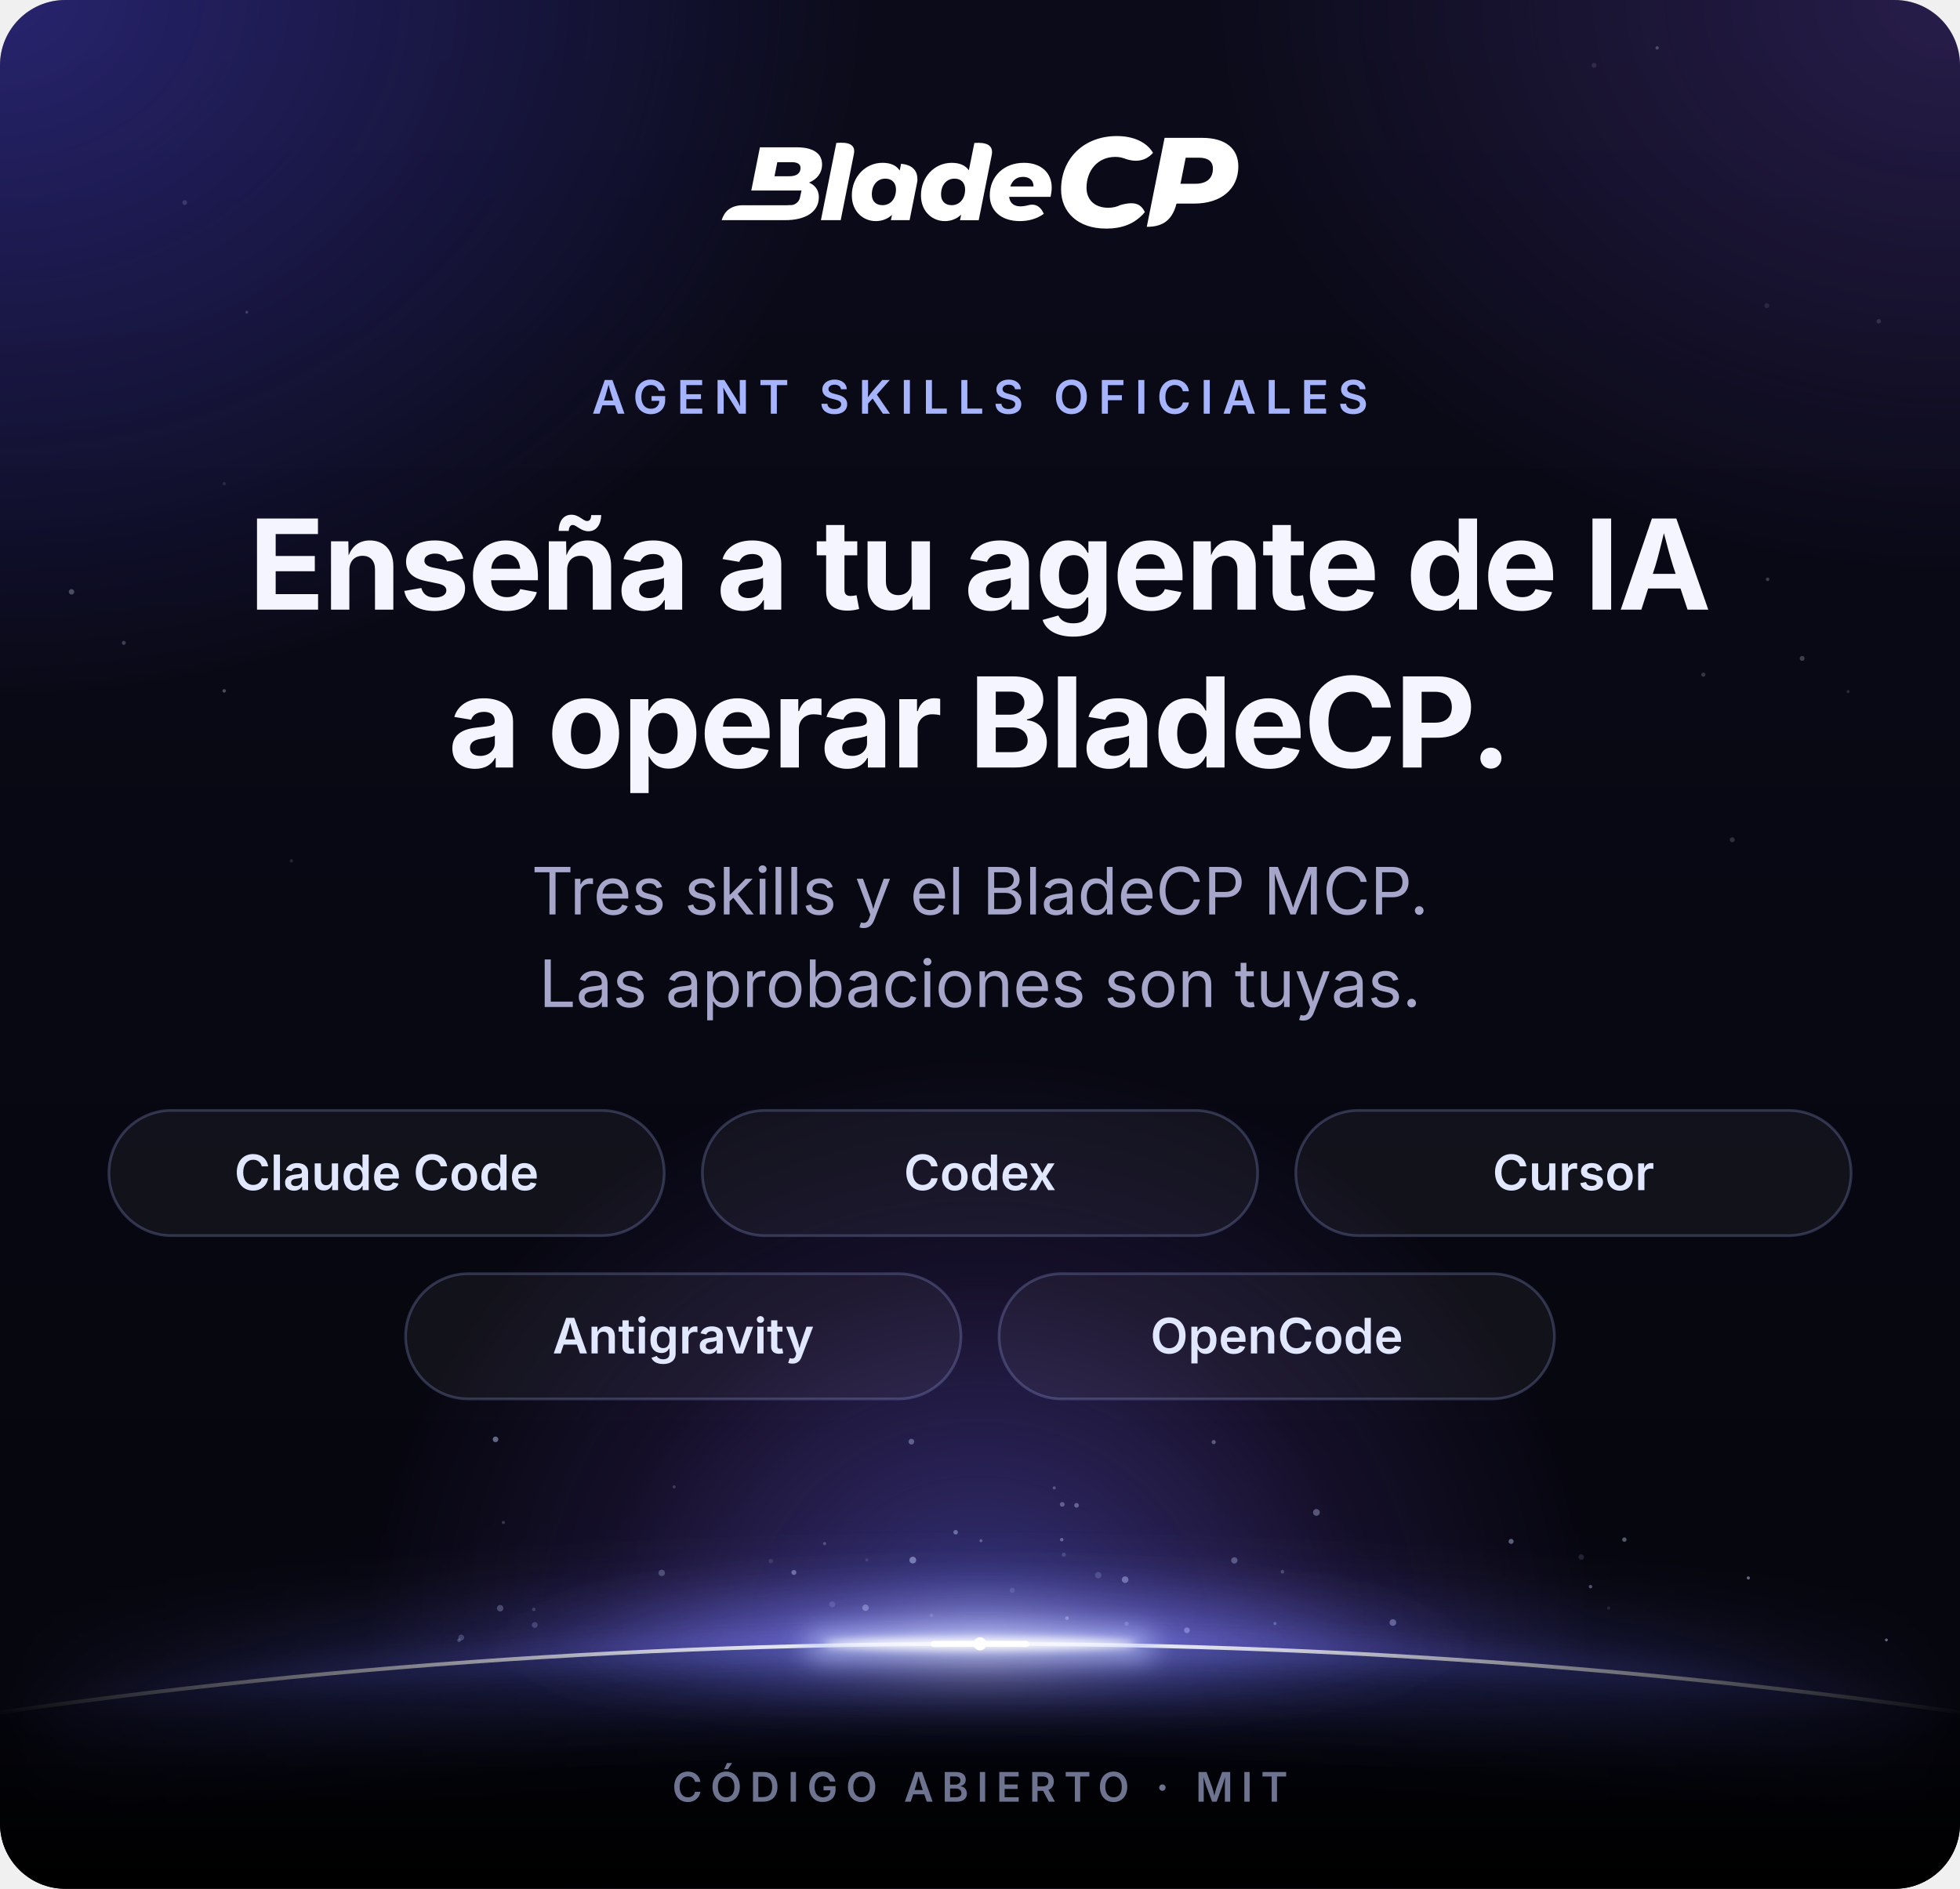
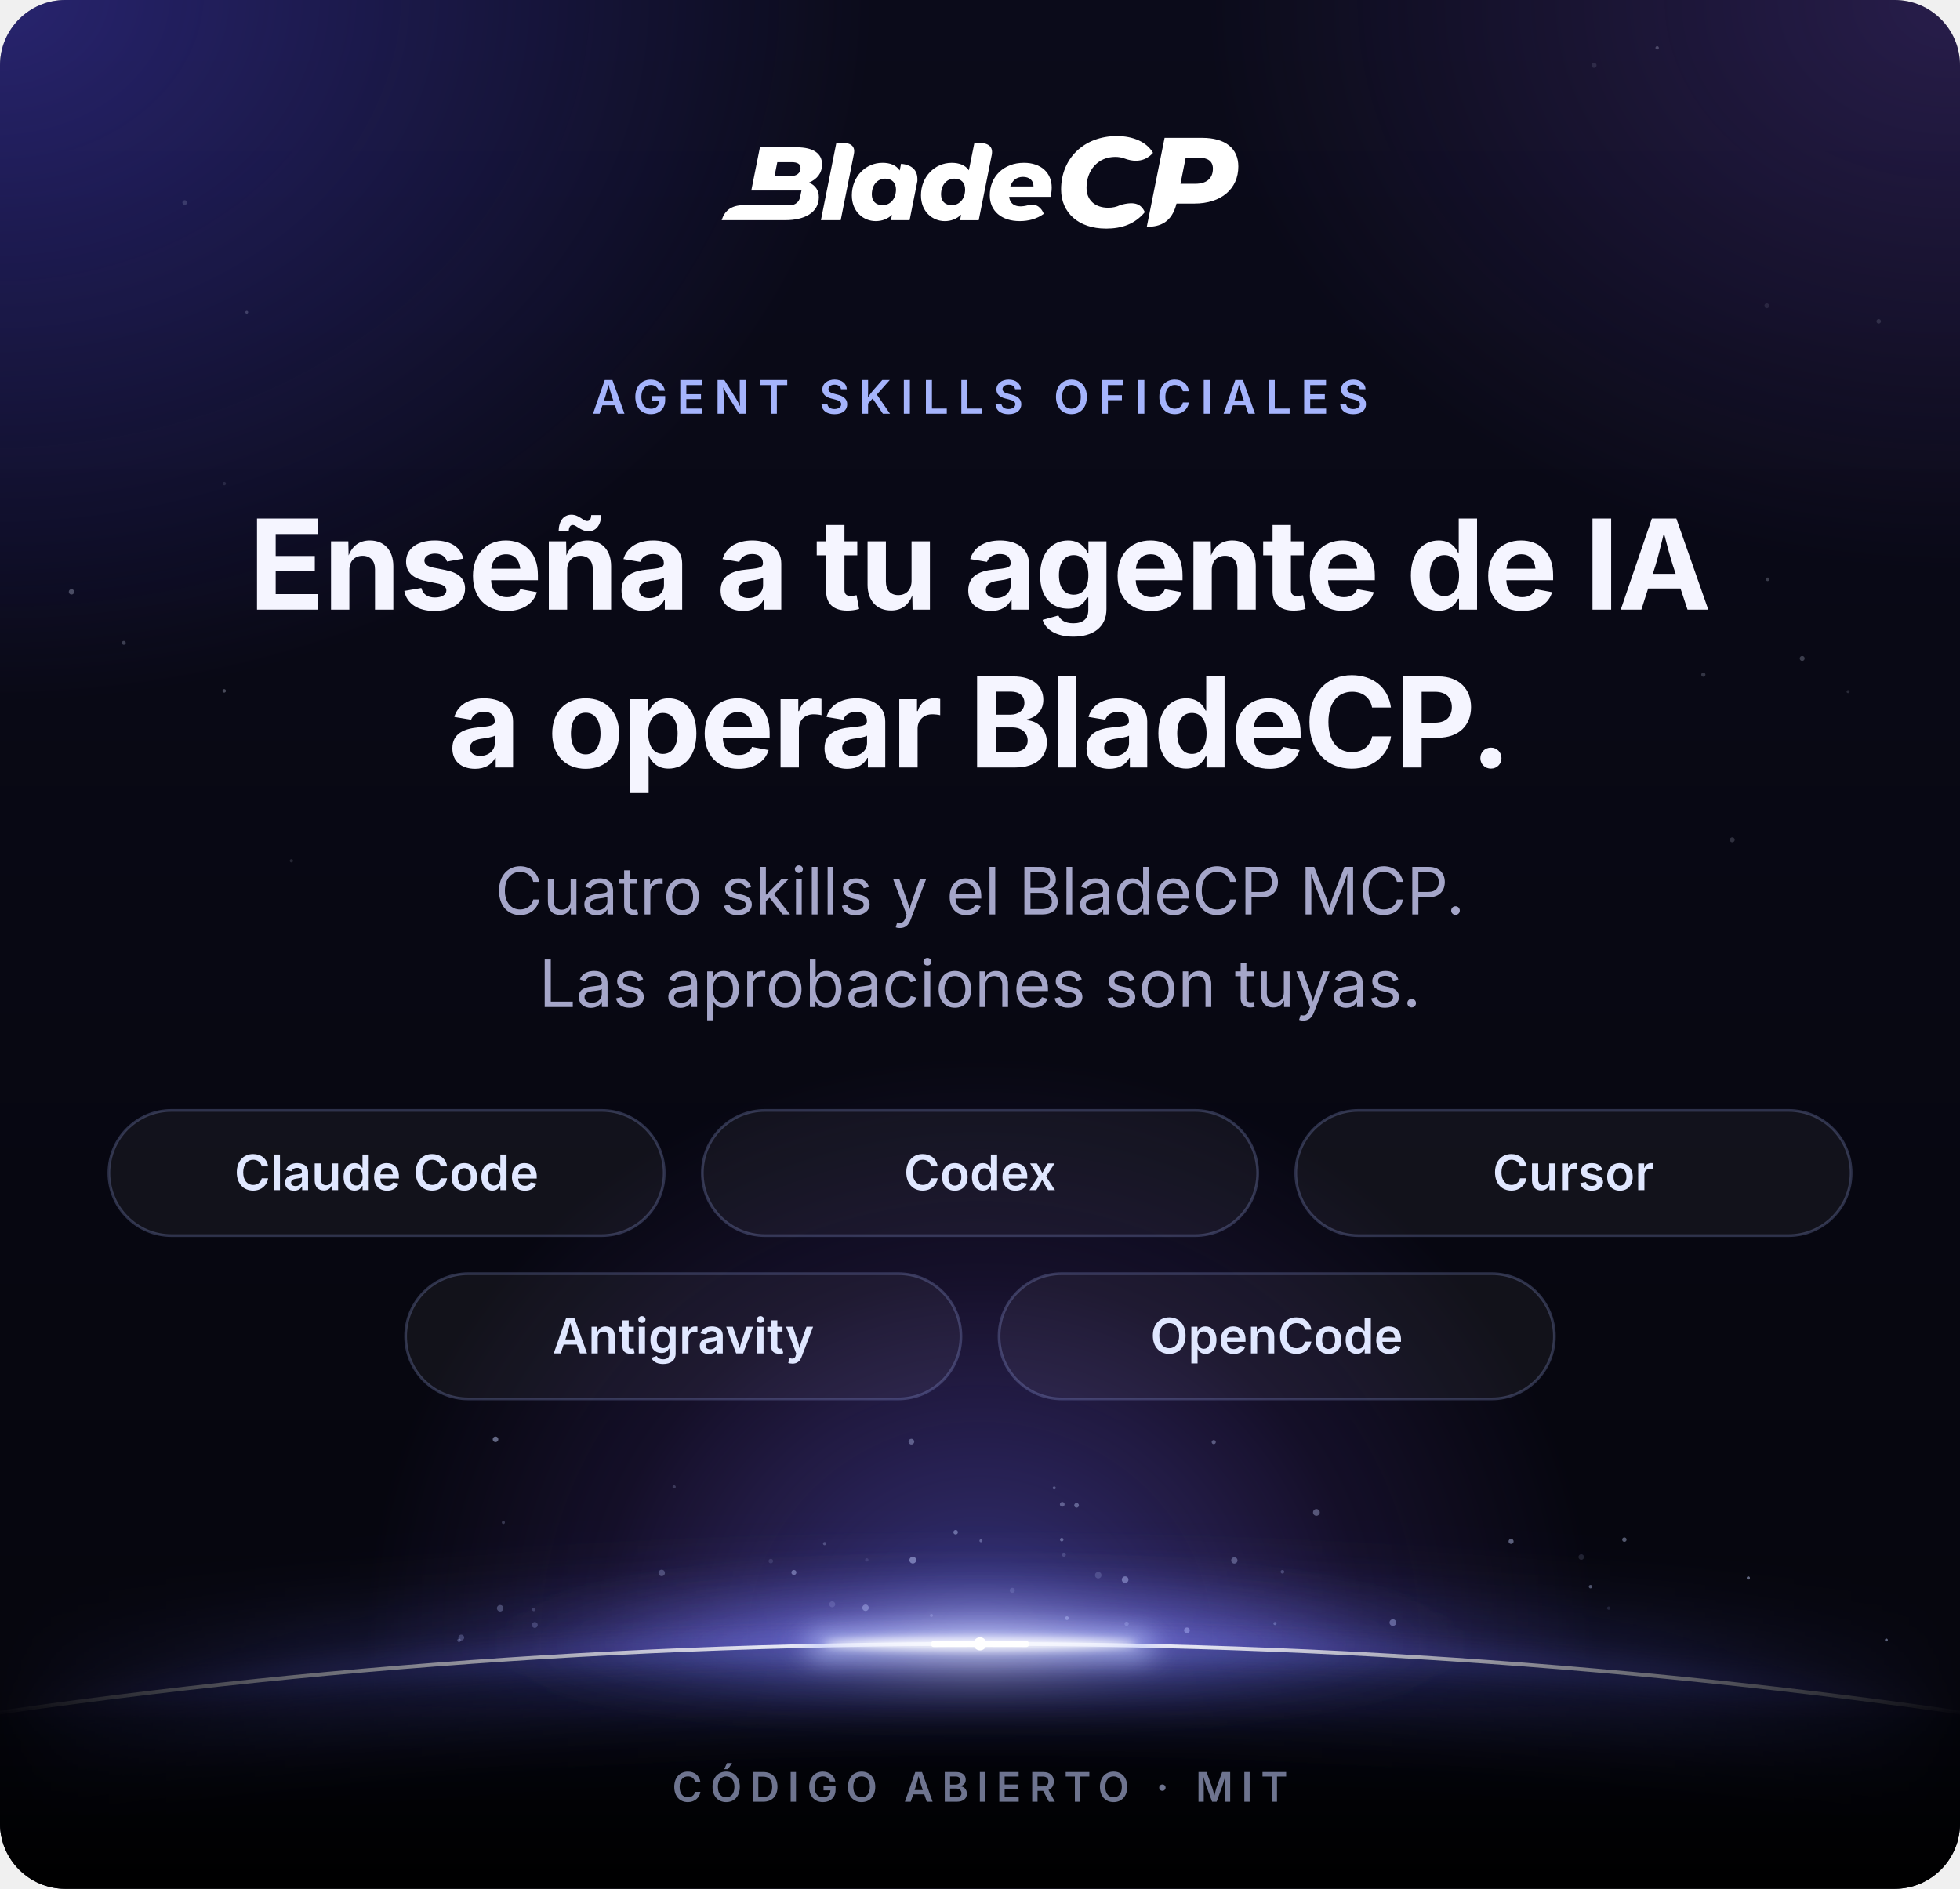
<svg xmlns="http://www.w3.org/2000/svg" width="720" height="694" viewBox="0 0 720 694" role="img" aria-labelledby="title desc">
  <style>.sweep-core{animation:bcp-core 12s cubic-bezier(.45,0,.55,1) -6s infinite alternate}.sweep-glow{animation:bcp-glow 12s cubic-bezier(.45,0,.55,1) -6s infinite alternate}.atmo{animation:bcp-atmo 9s ease-in-out infinite}@keyframes bcp-core{from{stroke-dashoffset:-134.9px}to{stroke-dashoffset:-674.97px}}@keyframes bcp-glow{from{stroke-dashoffset:-91.9px}to{stroke-dashoffset:-631.97px}}@keyframes bcp-atmo{50%{opacity:.78}}@media (prefers-reduced-motion:reduce){.sweep-core,.sweep-glow,.atmo{animation:none}}</style>
  <defs>
    <linearGradient id="sky" x1="0" y1="0" x2="0" y2="1">
      <stop offset="0" stop-color="#0b0b1a" />
      <stop offset="1" stop-color="#05050c" />
    </linearGradient>
    <radialGradient id="glowA" cx="0" cy="0" r="1" gradientUnits="userSpaceOnUse" gradientTransform="translate(0 0) scale(446.4 360)">
      <stop offset="0" stop-color="#4f46e5" stop-opacity=".42" />
      <stop offset=".72" stop-color="#4f46e5" stop-opacity="0" />
    </radialGradient>
    <radialGradient id="glowB" cx="0" cy="0" r="1" gradientUnits="userSpaceOnUse" gradientTransform="translate(720 0) scale(396 300)">
      <stop offset="0" stop-color="#8b5cf6" stop-opacity=".22" />
      <stop offset=".7" stop-color="#8b5cf6" stop-opacity="0" />
    </radialGradient>
    <radialGradient id="atmo" cx="0" cy="0" r="1" gradientUnits="userSpaceOnUse" gradientTransform="translate(360 604) scale(316.8 300)">
      <stop offset="0" stop-color="#6366f1" stop-opacity=".46" />
      <stop offset=".45" stop-color="#8b5cf6" stop-opacity=".11" />
      <stop offset=".72" stop-color="#8b5cf6" stop-opacity="0" />
    </radialGradient>
    <linearGradient id="planet" gradientUnits="userSpaceOnUse" x1="0" y1="604" x2="0" y2="694">
      <stop offset="0" stop-color="#05060f" />
      <stop offset="1" stop-color="#000" />
    </linearGradient>
    <linearGradient id="fadeG" x1="0" y1="0" x2="1" y2="0">
      <stop offset="0" stop-color="#000" />
      <stop offset=".16" stop-color="#737373" />
      <stop offset=".4" stop-color="#fff" />
      <stop offset=".6" stop-color="#fff" />
      <stop offset=".84" stop-color="#737373" />
      <stop offset="1" stop-color="#000" />
    </linearGradient>
    <mask id="fade" maskUnits="userSpaceOnUse" x="0" y="0" width="720" height="694">
      <rect width="720" height="694" fill="url(#fadeG)" />
    </mask>
    <radialGradient id="sun">
      <stop offset="0" stop-color="#fff" stop-opacity=".8" />
      <stop offset=".3" stop-color="#6366f1" stop-opacity=".45" />
      <stop offset=".7" stop-color="#6366f1" stop-opacity="0" />
    </radialGradient>
    <filter id="b16" filterUnits="userSpaceOnUse" x="-100" y="0" width="920" height="694">
      <feGaussianBlur stdDeviation="16" />
    </filter>
    <filter id="b10" filterUnits="userSpaceOnUse" x="-100" y="0" width="920" height="694">
      <feGaussianBlur stdDeviation="10" />
    </filter>
    <filter id="b5" filterUnits="userSpaceOnUse" x="-100" y="0" width="920" height="694">
      <feGaussianBlur stdDeviation="5" />
    </filter>
    <filter id="b2" filterUnits="userSpaceOnUse" x="-100" y="0" width="920" height="694">
      <feGaussianBlur stdDeviation="1.6" />
    </filter>
    <clipPath id="frame">
      <rect width="720" height="694" rx="24" />
    </clipPath>
  </defs>
  <g clip-path="url(#frame)">
    <rect width="720" height="694" fill="url(#sky)" />
    <rect width="720" height="694" fill="url(#glowA)" />
    <rect width="720" height="694" fill="url(#glowB)" />
    <rect class="atmo" width="720" height="694" fill="url(#atmo)" />
    <g>
      <circle cx="183.73" cy="590.92" r="1.19" fill="#c7d2fe" fill-opacity="0.29" />
      <circle cx="168.63" cy="602.69" r="0.64" fill="#c7d2fe" fill-opacity="0.3" />
      <circle cx="184.91" cy="559.4" r="0.57" fill="#c7d2fe" fill-opacity="0.23" />
      <circle cx="580.87" cy="572.11" r="1.02" fill="#c7d2fe" fill-opacity="0.14" />
      <circle cx="318.41" cy="573.16" r="0.62" fill="#c7d2fe" fill-opacity="0.13" />
      <circle cx="196.08" cy="591.36" r="0.64" fill="#c7d2fe" fill-opacity="0.21" />
      <circle cx="351.05" cy="563" r="0.83" fill="#c7d2fe" fill-opacity="0.42" />
      <circle cx="390.21" cy="552.75" r="0.87" fill="#c7d2fe" fill-opacity="0.36" />
      <circle cx="335.32" cy="573.23" r="1.25" fill="#c7d2fe" fill-opacity="0.48" />
      <circle cx="390.8" cy="571.23" r="0.74" fill="#c7d2fe" fill-opacity="0.2" />
      <circle cx="169.44" cy="601.69" r="1.07" fill="#c7d2fe" fill-opacity="0.26" />
      <circle cx="413.31" cy="580.42" r="1.22" fill="#c7d2fe" fill-opacity="0.43" />
      <circle cx="243.07" cy="577.94" r="1.18" fill="#c7d2fe" fill-opacity="0.29" />
      <circle cx="360.34" cy="566.12" r="0.55" fill="#c7d2fe" fill-opacity="0.35" />
      <circle cx="342.16" cy="593.55" r="0.57" fill="#c7d2fe" fill-opacity="0.24" />
      <circle cx="247.64" cy="546.33" r="0.59" fill="#c7d2fe" fill-opacity="0.21" />
      <circle cx="305.71" cy="589.46" r="1.1" fill="#c7d2fe" fill-opacity="0.18" />
      <circle cx="390.02" cy="565.72" r="0.64" fill="#c7d2fe" fill-opacity="0.38" />
      <circle cx="302.91" cy="567.17" r="0.59" fill="#c7d2fe" fill-opacity="0.27" />
      <circle cx="511.67" cy="596.18" r="1.23" fill="#c7d2fe" fill-opacity="0.41" />
      <circle cx="471.1" cy="577.51" r="0.66" fill="#c7d2fe" fill-opacity="0.26" />
      <circle cx="642.25" cy="579.8" r="0.58" fill="#c7d2fe" fill-opacity="0.48" />
      <circle cx="196.45" cy="597.06" r="1.08" fill="#c7d2fe" fill-opacity="0.24" />
      <circle cx="468.36" cy="596.54" r="0.57" fill="#c7d2fe" fill-opacity="0.33" />
      <circle cx="413.86" cy="596.63" r="0.78" fill="#c7d2fe" fill-opacity="0.28" />
      <circle cx="555.09" cy="566.36" r="0.93" fill="#c7d2fe" fill-opacity="0.43" />
      <circle cx="317.95" cy="590.74" r="1.18" fill="#c7d2fe" fill-opacity="0.41" />
      <circle cx="436.01" cy="599.03" r="1.05" fill="#c7d2fe" fill-opacity="0.46" />
      <circle cx="453.43" cy="573.35" r="1.16" fill="#c7d2fe" fill-opacity="0.34" />
      <circle cx="692.96" cy="602.58" r="0.53" fill="#c7d2fe" fill-opacity="0.47" />
      <circle cx="391.94" cy="594.56" r="0.69" fill="#c7d2fe" fill-opacity="0.42" />
      <circle cx="584.28" cy="582.98" r="0.63" fill="#c7d2fe" fill-opacity="0.38" />
      <circle cx="291.63" cy="577.77" r="0.92" fill="#c7d2fe" fill-opacity="0.43" />
      <circle cx="403.43" cy="578.77" r="1.19" fill="#c7d2fe" fill-opacity="0.19" />
      <circle cx="283.16" cy="573.6" r="0.83" fill="#c7d2fe" fill-opacity="0.14" />
      <circle cx="371.86" cy="584.34" r="0.93" fill="#c7d2fe" fill-opacity="0.17" />
      <circle cx="483.57" cy="555.71" r="1.24" fill="#c7d2fe" fill-opacity="0.36" />
      <circle cx="590.95" cy="590.88" r="0.61" fill="#c7d2fe" fill-opacity="0.13" />
      <circle cx="182.03" cy="528.86" r="1.03" fill="#c7d2fe" fill-opacity="0.47" />
      <circle cx="395.47" cy="553.11" r="0.86" fill="#c7d2fe" fill-opacity="0.38" />
      <circle cx="387.27" cy="546.7" r="0.56" fill="#c7d2fe" fill-opacity="0.32" />
      <circle cx="334.79" cy="529.71" r="1.05" fill="#c7d2fe" fill-opacity="0.37" />
      <circle cx="445.86" cy="529.87" r="0.76" fill="#c7d2fe" fill-opacity="0.37" />
      <circle cx="596.71" cy="565.7" r="0.81" fill="#c7d2fe" fill-opacity="0.4" />
      <circle cx="649.32" cy="212.86" r="0.66" fill="#e0e7ff" fill-opacity="0.23" />
      <circle cx="26.27" cy="217.46" r="1" fill="#e0e7ff" fill-opacity="0.29" />
      <circle cx="625.72" cy="247.89" r="0.77" fill="#e0e7ff" fill-opacity="0.2" />
      <circle cx="82.39" cy="177.72" r="0.62" fill="#e0e7ff" fill-opacity="0.12" />
      <circle cx="45.47" cy="236.21" r="0.72" fill="#e0e7ff" fill-opacity="0.24" />
      <circle cx="608.75" cy="17.6" r="0.62" fill="#e0e7ff" fill-opacity="0.25" />
      <circle cx="82.35" cy="253.85" r="0.64" fill="#e0e7ff" fill-opacity="0.3" />
      <circle cx="690.14" cy="118.04" r="0.82" fill="#e0e7ff" fill-opacity="0.14" />
      <circle cx="678.88" cy="254.12" r="0.56" fill="#e0e7ff" fill-opacity="0.15" />
      <circle cx="90.64" cy="114.71" r="0.52" fill="#e0e7ff" fill-opacity="0.21" />
      <circle cx="107.04" cy="316.29" r="0.6" fill="#e0e7ff" fill-opacity="0.14" />
      <circle cx="636.33" cy="308.57" r="0.91" fill="#e0e7ff" fill-opacity="0.18" />
      <circle cx="662.03" cy="241.92" r="0.91" fill="#e0e7ff" fill-opacity="0.24" />
      <circle cx="585.56" cy="24.02" r="0.93" fill="#e0e7ff" fill-opacity="0.11" />
      <circle cx="649.03" cy="112.33" r="0.89" fill="#e0e7ff" fill-opacity="0.1" />
      <circle cx="67.86" cy="74.43" r="0.87" fill="#e0e7ff" fill-opacity="0.16" />
    </g>
    <path d="M0 629.2A1080 440.64 0 0 1 720 629.2L720 694L0 694Z" fill="url(#planet)" />
    <g mask="url(#fade)" fill="none" stroke-linecap="round">
      <path d="M-60 638.69A1080 440.64 0 0 1 780 638.69" stroke="#6366f1" stroke-opacity=".5" stroke-width="26" filter="url(#b16)" />
      <path d="M-60 638.69A1080 440.64 0 0 1 780 638.69" stroke="#6366f1" stroke-opacity=".85" stroke-width="3" filter="url(#b5)" />
      <path d="M-60 638.69A1080 440.64 0 0 1 780 638.69" stroke="#fff" stroke-opacity=".85" stroke-width="1.4" />
      <path class="sweep-glow" d="M-60 638.69A1080 440.64 0 0 1 780 638.69" stroke="#a5b4fc" stroke-width="7" stroke-dasharray="120 1687.73" stroke-dashoffset="-361.93" filter="url(#b5)" />
      <path class="sweep-core" d="M-60 638.69A1080 440.64 0 0 1 780 638.69" stroke="#fff" stroke-width="2.2" stroke-dasharray="34 1687.73" stroke-dashoffset="-404.93" />
    </g>
    <ellipse cx="360" cy="604" rx="259.2" ry="32" fill="url(#sun)" filter="url(#b10)" style="mix-blend-mode:screen" />
    <ellipse cx="360" cy="604" rx="57.6" ry="2.4" fill="#fff" fill-opacity=".9" filter="url(#b2)" />
    <circle cx="360" cy="604" r="2.4" fill="#fff" />
  </g>
  <g font-family="-apple-system, BlinkMacSystemFont, 'Segoe UI', Inter, Helvetica, Arial, sans-serif">
    <g transform="translate(265.1 50) scale(0.53518)" fill="#ffffff">
      <path d="M59.99 31.93c5.43-2.29 8.93-6.5 8.93-12.5 0-7.5-6.07-11.72-17.36-11.72h-25.3l-5.92 29.65h34.45l-1.08 5.02c-.59 2.76-3.34 5.02-6.1 5.02H46.4a15.36 15.36 0 0 1-1.84.1H13.35C5.99 47.99 1.86 51.71 0 57.72h43.77c12.86 0 22.94-5 22.94-15.86 0-4.64-2.43-8.07-6.72-9.93h0zm-11.79-14c3.72 0 5.93 1.22 5.93 3.93 0 3.72-2.72 5.72-7.72 5.72H36.26l1.93-9.65H48.2zm19.93 39.8h13.58l8.99-45.08c1.56-6.96-3.63-8.68-11.99-7.94L68.13 57.73zM123.15 19l-.93 4.64c-2.43-3.72-6.65-5.29-11.86-5.29-11.58 0-21.01 9.5-21.01 22.37 0 11.29 8 17.65 16.36 17.65 4.5 0 8.22-1.5 11.22-4.29l-.79 3.64H129l5.34-26.79c.47-8.04-4.16-11.15-11.2-11.94h.01zm-12.72 28.44c-4.64 0-7.36-2.86-7.36-7.36 0-6.5 3.86-10.86 9.22-10.86 4.64 0 7.36 2.93 7.36 7.43 0 6.43-3.79 10.79-9.22 10.79zm63.03-42.73l-3.79 18.79c-2.43-3.57-6.65-5.14-11.79-5.14-11.58 0-21.08 9.5-21.08 22.37 0 11.29 8 17.65 16.36 17.65 4.5 0 8.29-1.64 11.22-4.43l-.79 3.79h12.86l8.99-45.08c1.05-6.36-3.54-8.57-11.99-7.94h0zm-15.58 42.73c-4.64 0-7.29-2.86-7.29-7.36 0-6.5 3.79-10.86 9.22-10.86 4.64 0 7.29 2.93 7.29 7.43 0 6.43-3.79 10.79-9.22 10.79zm68.67-12.08c0-10.15-7.29-17.01-19.08-17.01-13.93 0-23.44 9.5-23.44 22.37 0 10.79 8.15 17.65 20.58 17.65 5.86 0 11.65-1.43 16.51-5-1.49-3.61-4.62-7.53-10.81-5.88-9.28 2.46-12.49-1.48-12.99-5.76h28.44c.43-1.93.79-4.07.79-6.36h0zM206.83 28c4.36 0 7.29 2.43 7.22 6.57h-15.93c1.29-3.86 4.14-6.57 8.72-6.57h0z" />
      <path d="M263.7 63.53c10.91 0 19.9-3.06 26.79-11.35-2.46-4.91-6.02-7.84-16.8-4.85-.02 0-.04.02-.06.03-2.6 1.3-5.38 1.85-8.27 1.85-9.34 0-14.92-5.5-14.92-13.7 0-12.04 7.85-21.21 19.72-21.21 2.23 0 4.3.34 6.17 1.04.01 0 .02 0 .03.01 11.94 4.52 17.95-1.84 19.72-3.85-4.36-7.42-13.53-11.52-24.79-11.52-22.69 0-38.31 15.45-38.31 36.65 0 15.97 11.96 26.88 30.72 26.88h0v.02zm66.15-62.31h-25.83L291.8 62.31c9.35 0 17.19-3.15 20.42-15.97h12.22c18.42 0 30.2-10.04 30.2-25.48 0-12.39-8.91-19.64-24.79-19.64h0zm-4.62 31.51h-10.3l3.58-17.89h9.08c6.02 0 9.6 2.36 9.6 7.51 0 6.72-4.37 10.39-11.96 10.39h0z" />
    </g>
    <text x="360" y="152" font-size="17" font-weight="600" fill="#a5b4fc" text-anchor="middle" letter-spacing="3.4">AGENT SKILLS OFICIALES</text>
    <text x="360" y="224" font-size="46" font-weight="700" fill="#f5f5ff" text-anchor="middle" letter-spacing="-0.6">Enseña a tu agente de IA</text>
    <text x="360" y="282" font-size="46" font-weight="700" fill="#f5f5ff" text-anchor="middle" letter-spacing="-0.6">a operar BladeCP.</text>
-     <text x="360" y="336" font-size="24" fill="#a5a6c9" text-anchor="middle">Tres skills y el BladeCP MCP.</text>
+     <text x="360" y="336" font-size="24" fill="#a5a6c9" text-anchor="middle">Cuatro skills y el BladeCP MCP.</text>
    <text x="360" y="370" font-size="24" fill="#a5a6c9" text-anchor="middle">Las aprobaciones son tuyas.</text>
    <rect x="40" y="408" width="204" height="46" rx="23" fill="#fff" fill-opacity=".045" stroke="#a5b4fc" stroke-opacity=".24" />
    <text x="142" y="437.3" font-size="18" font-weight="600" fill="#e0e7ff" text-anchor="middle">Claude Code</text>
    <rect x="258" y="408" width="204" height="46" rx="23" fill="#fff" fill-opacity=".045" stroke="#a5b4fc" stroke-opacity=".24" />
    <text x="360" y="437.3" font-size="18" font-weight="600" fill="#e0e7ff" text-anchor="middle">Codex</text>
    <rect x="476" y="408" width="204" height="46" rx="23" fill="#fff" fill-opacity=".045" stroke="#a5b4fc" stroke-opacity=".24" />
    <text x="578" y="437.3" font-size="18" font-weight="600" fill="#e0e7ff" text-anchor="middle">Cursor</text>
    <rect x="149" y="468" width="204" height="46" rx="23" fill="#fff" fill-opacity=".045" stroke="#a5b4fc" stroke-opacity=".24" />
    <text x="251" y="497.3" font-size="18" font-weight="600" fill="#e0e7ff" text-anchor="middle">Antigravity</text>
    <rect x="367" y="468" width="204" height="46" rx="23" fill="#fff" fill-opacity=".045" stroke="#a5b4fc" stroke-opacity=".24" />
    <text x="469" y="497.3" font-size="18" font-weight="600" fill="#e0e7ff" text-anchor="middle">OpenCode</text>
    <text x="360" y="662" font-size="15" font-weight="600" fill="#c7d2fe" fill-opacity="0.55" text-anchor="middle" letter-spacing="3">CÓDIGO ABIERTO · MIT</text>
  </g>
</svg>
